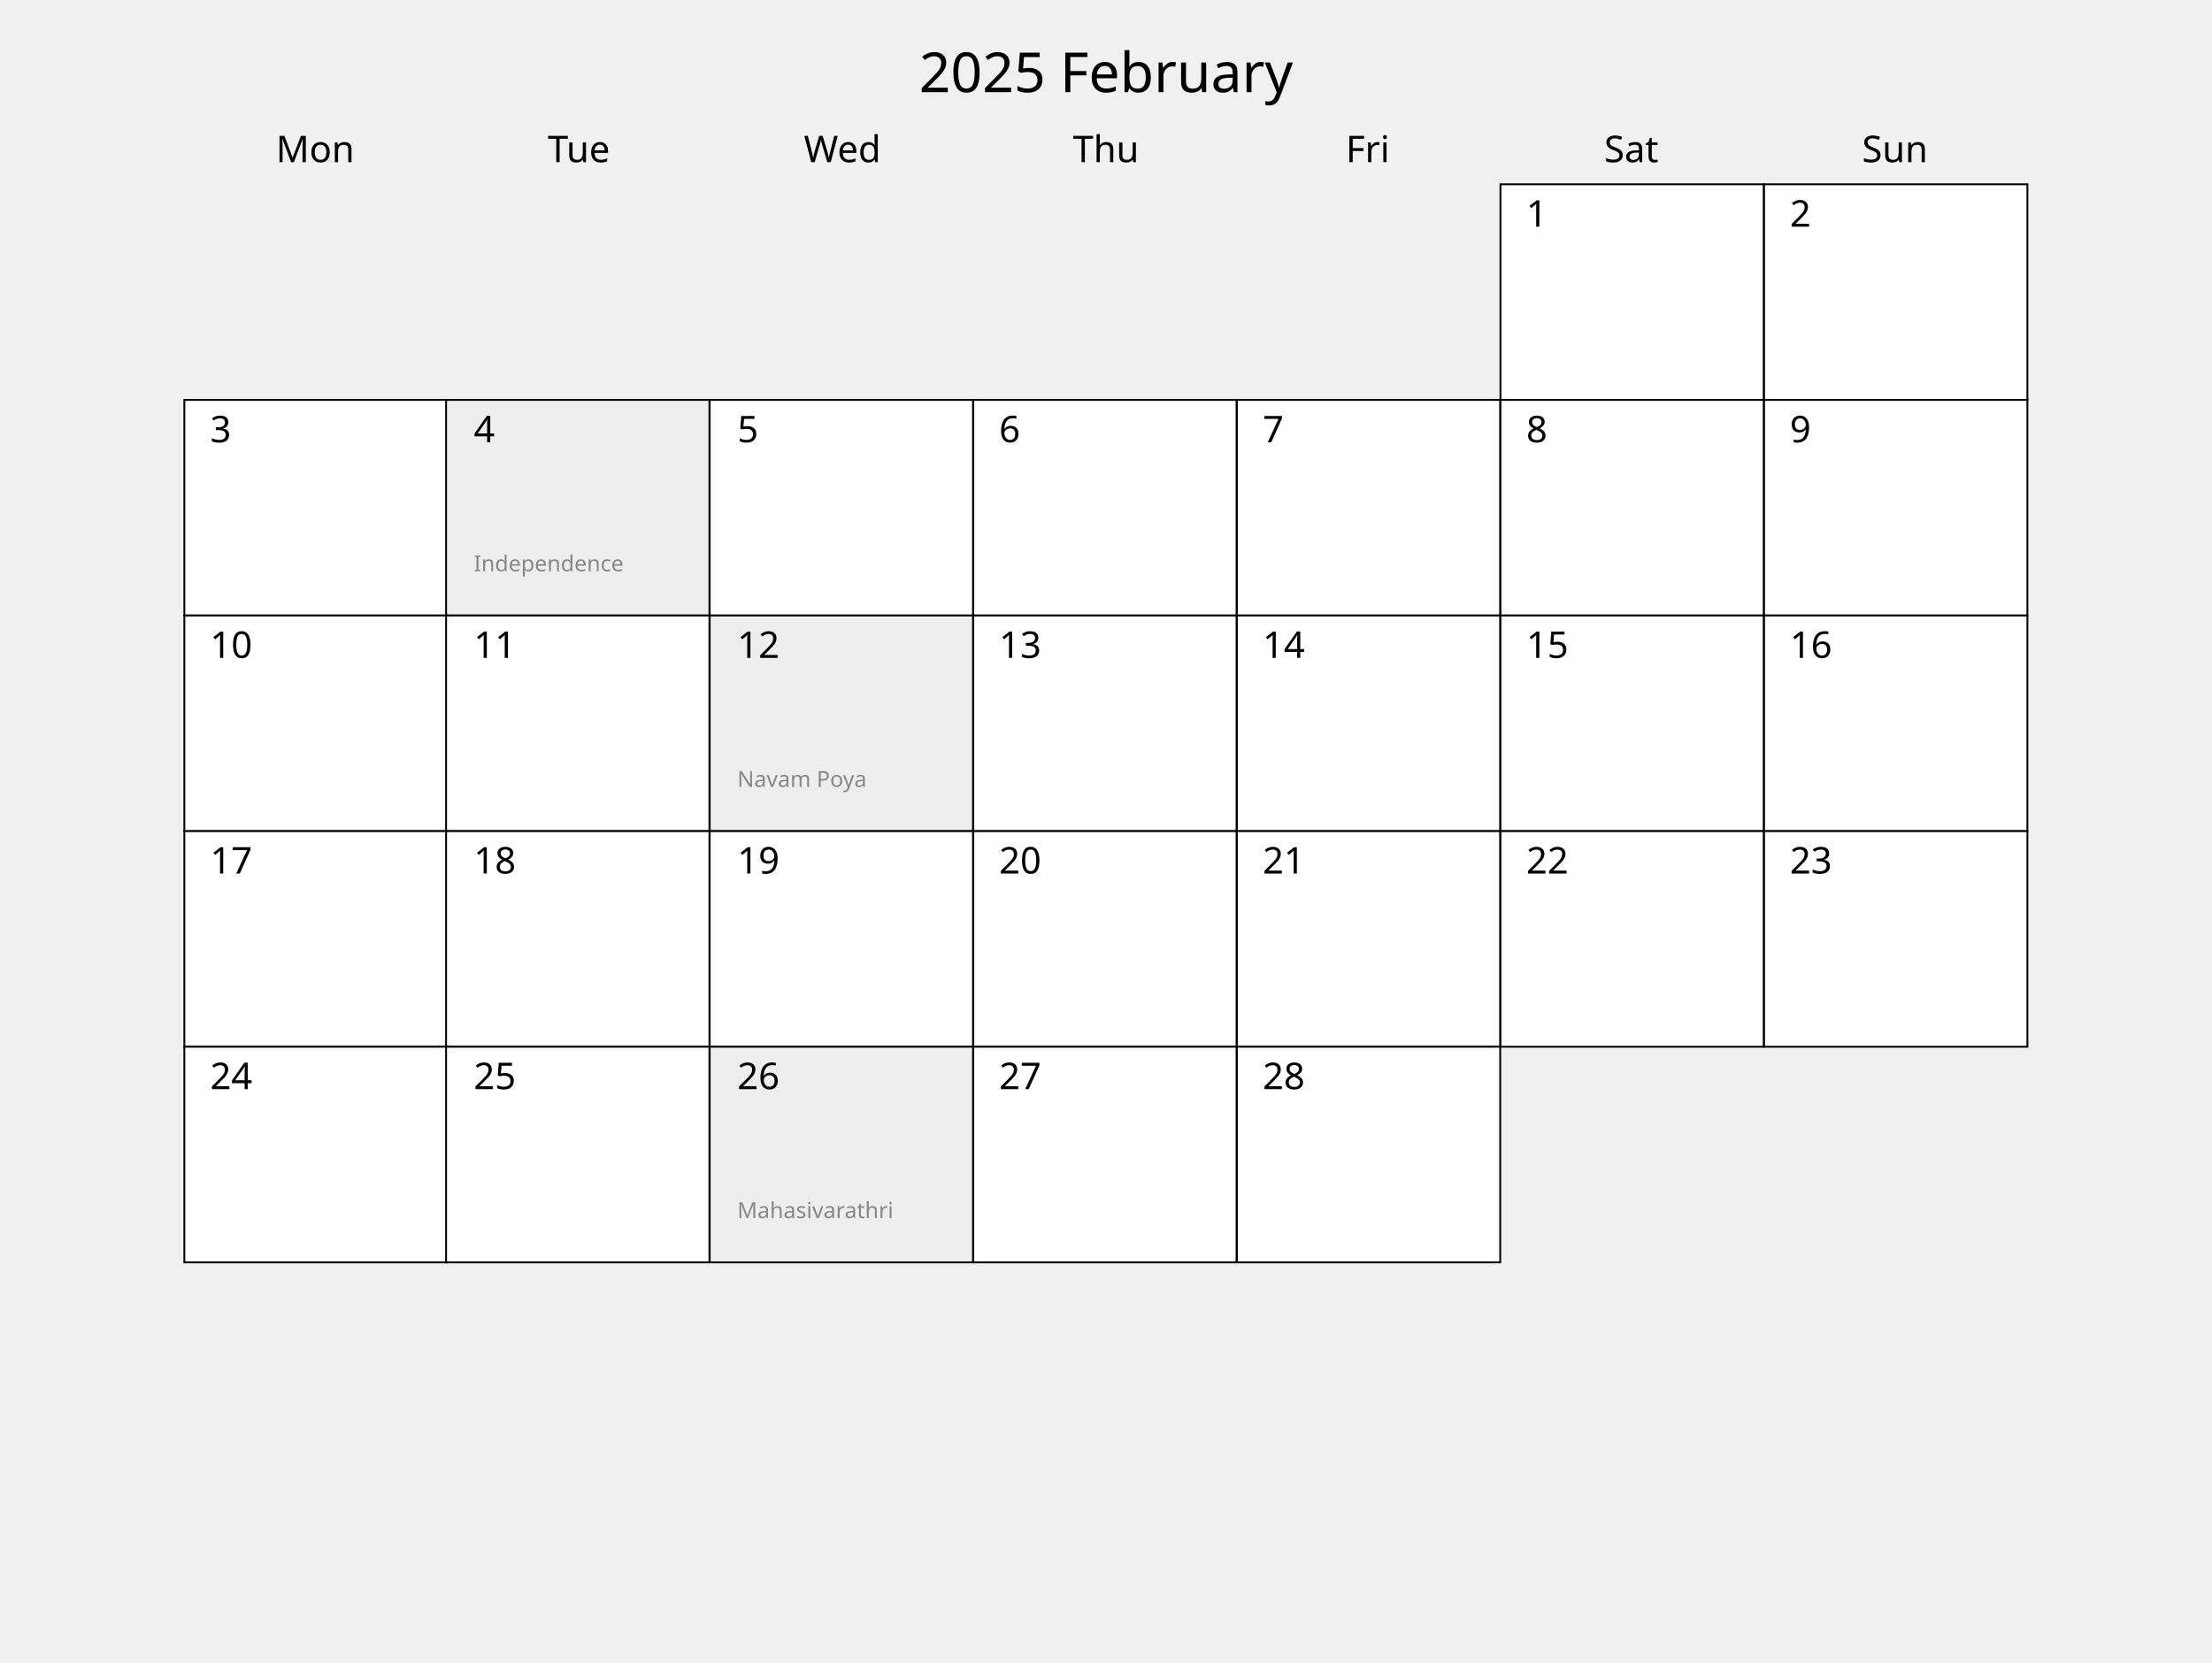
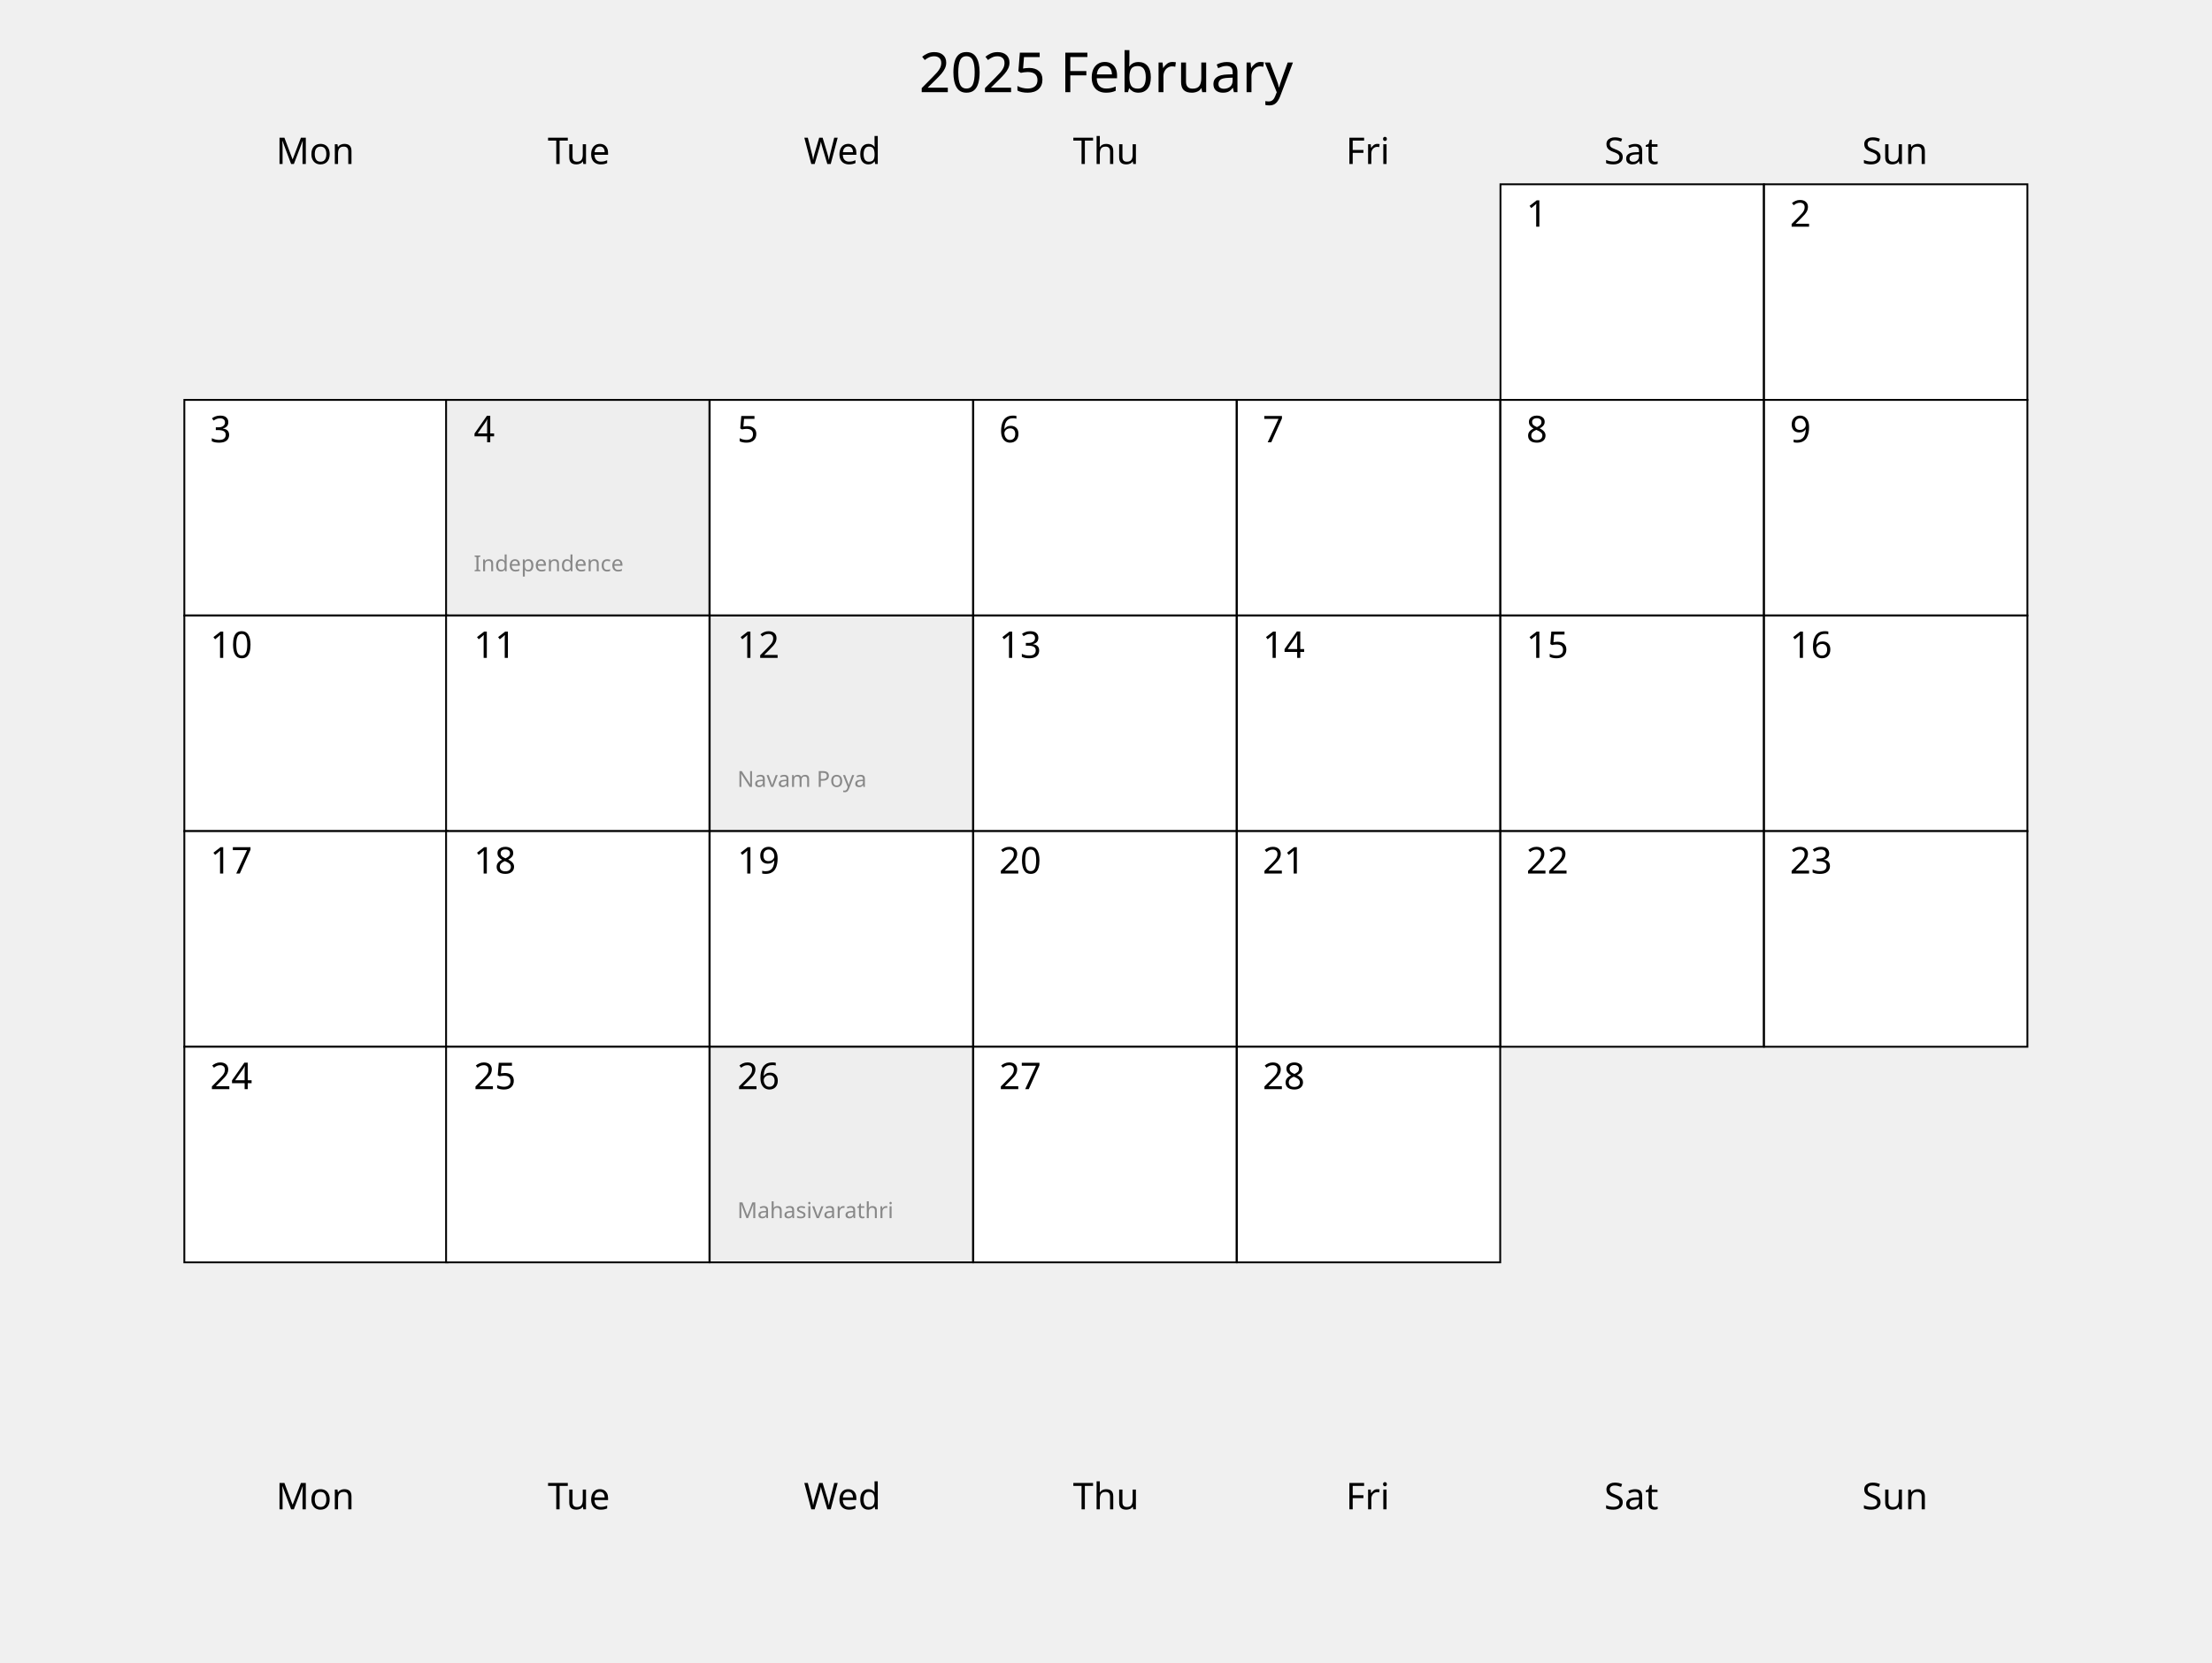
<svg xmlns="http://www.w3.org/2000/svg" width="1200" height="902" font-family="Ubuntu Mono">
  <g>
-     <text fill="black" stroke="none" text-anchor="middle" font-size="20" width="142.857" height="117.0" x="171" y="88">Mon</text>
+     <text fill="black" stroke="none" text-anchor="middle" font-size="20" width="142.857" height="117.0" x="171" y="89">Mon</text>
  </g>
  <g>
-     <text fill="black" stroke="none" text-anchor="middle" font-size="20" width="142.857" height="117.0" x="314" y="88">Tue</text>
+     <text fill="black" stroke="none" text-anchor="middle" font-size="20" width="142.857" height="117.0" x="314" y="89">Tue</text>
  </g>
  <g>
-     <text fill="black" stroke="none" text-anchor="middle" font-size="20" width="142.857" height="117.0" x="457" y="88">Wed</text>
+     <text fill="black" stroke="none" text-anchor="middle" font-size="20" width="142.857" height="117.0" x="457" y="89">Wed</text>
  </g>
  <g>
-     <text fill="black" stroke="none" text-anchor="middle" font-size="20" width="142.857" height="117.0" x="600" y="88">Thu</text>
+     <text fill="black" stroke="none" text-anchor="middle" font-size="20" width="142.857" height="117.0" x="600" y="89">Thu</text>
  </g>
  <g>
-     <text fill="black" stroke="none" text-anchor="middle" font-size="20" width="142.857" height="117.0" x="742" y="88">Fri</text>
+     <text fill="black" stroke="none" text-anchor="middle" font-size="20" width="142.857" height="117.0" x="742" y="89">Fri</text>
  </g>
  <g>
-     <text fill="black" stroke="none" text-anchor="middle" font-size="20" width="142.857" height="117.0" x="885" y="88">Sat</text>
+     <text fill="black" stroke="none" text-anchor="middle" font-size="20" width="142.857" height="117.0" x="885" y="89">Sat</text>
  </g>
  <g>
-     <text fill="black" stroke="none" text-anchor="middle" font-size="20" width="142.857" height="117.0" x="1028" y="88">Sun</text>
+     <text fill="black" stroke="none" text-anchor="middle" font-size="20" width="142.857" height="117.0" x="1028" y="89">Sun</text>
+   </g>
+   <g>
+     <text fill="black" stroke="none" text-anchor="middle" font-size="20" width="142.857" height="117.0" x="171" y="819">Mon</text>
+   </g>
+   <g>
+     <text fill="black" stroke="none" text-anchor="middle" font-size="20" width="142.857" height="117.0" x="314" y="819">Tue</text>
+   </g>
+   <g>
+     <text fill="black" stroke="none" text-anchor="middle" font-size="20" width="142.857" height="117.0" x="457" y="819">Wed</text>
+   </g>
+   <g>
+     <text fill="black" stroke="none" text-anchor="middle" font-size="20" width="142.857" height="117.0" x="600" y="819">Thu</text>
+   </g>
+   <g>
+     <text fill="black" stroke="none" text-anchor="middle" font-size="20" width="142.857" height="117.0" x="742" y="819">Fri</text>
+   </g>
+   <g>
+     <text fill="black" stroke="none" text-anchor="middle" font-size="20" width="142.857" height="117.0" x="885" y="819">Sat</text>
+   </g>
+   <g>
+     <text fill="black" stroke="none" text-anchor="middle" font-size="20" width="142.857" height="117.0" x="1028" y="819">Sun</text>
  </g>
  <g>
    <rect fill="#fff" stroke="black" width="142.857" height="117.0" x="814" y="100" />
    <text fill="black" stroke="none" font-size="20" width="142.857" height="117.0" x="828" y="123">1</text>
    <text fill="#888" stroke="none" font-size="12" width="142.857" height="117.0" x="828" y="193" />
  </g>
  <g>
    <rect fill="#fff" stroke="black" width="142.857" height="117.0" x="957" y="100" />
    <text fill="black" stroke="none" font-size="20" width="142.857" height="117.0" x="971" y="123">2</text>
    <text fill="#888" stroke="none" font-size="12" width="142.857" height="117.0" x="971" y="193" />
  </g>
  <g>
    <rect fill="#fff" stroke="black" width="142.857" height="117.0" x="100" y="217" />
    <text fill="black" stroke="none" font-size="20" width="142.857" height="117.0" x="114" y="240">3</text>
    <text fill="#888" stroke="none" font-size="12" width="142.857" height="117.0" x="114" y="310" />
  </g>
  <g>
    <rect fill="#eee" stroke="black" width="142.857" height="117.0" x="242" y="217" />
    <text fill="black" stroke="none" font-size="20" width="142.857" height="117.0" x="257" y="240">4</text>
    <text fill="#888" stroke="none" font-size="12" width="142.857" height="117.0" x="257" y="310">Independence</text>
  </g>
  <g>
    <rect fill="#fff" stroke="black" width="142.857" height="117.0" x="385" y="217" />
    <text fill="black" stroke="none" font-size="20" width="142.857" height="117.0" x="400" y="240">5</text>
    <text fill="#888" stroke="none" font-size="12" width="142.857" height="117.0" x="400" y="310" />
  </g>
  <g>
    <rect fill="#fff" stroke="black" width="142.857" height="117.0" x="528" y="217" />
    <text fill="black" stroke="none" font-size="20" width="142.857" height="117.0" x="542" y="240">6</text>
    <text fill="#888" stroke="none" font-size="12" width="142.857" height="117.0" x="542" y="310" />
  </g>
  <g>
    <rect fill="#fff" stroke="black" width="142.857" height="117.0" x="671" y="217" />
    <text fill="black" stroke="none" font-size="20" width="142.857" height="117.0" x="685" y="240">7</text>
    <text fill="#888" stroke="none" font-size="12" width="142.857" height="117.0" x="685" y="310" />
  </g>
  <g>
    <rect fill="#fff" stroke="black" width="142.857" height="117.0" x="814" y="217" />
    <text fill="black" stroke="none" font-size="20" width="142.857" height="117.0" x="828" y="240">8</text>
    <text fill="#888" stroke="none" font-size="12" width="142.857" height="117.0" x="828" y="310" />
  </g>
  <g>
    <rect fill="#fff" stroke="black" width="142.857" height="117.0" x="957" y="217" />
    <text fill="black" stroke="none" font-size="20" width="142.857" height="117.0" x="971" y="240">9</text>
    <text fill="#888" stroke="none" font-size="12" width="142.857" height="117.0" x="971" y="310" />
  </g>
  <g>
    <rect fill="#fff" stroke="black" width="142.857" height="117.0" x="100" y="334" />
    <text fill="black" stroke="none" font-size="20" width="142.857" height="117.0" x="114" y="357">10</text>
    <text fill="#888" stroke="none" font-size="12" width="142.857" height="117.0" x="114" y="427" />
  </g>
  <g>
    <rect fill="#fff" stroke="black" width="142.857" height="117.0" x="242" y="334" />
    <text fill="black" stroke="none" font-size="20" width="142.857" height="117.0" x="257" y="357">11</text>
    <text fill="#888" stroke="none" font-size="12" width="142.857" height="117.0" x="257" y="427" />
  </g>
  <g>
    <rect fill="#eee" stroke="black" width="142.857" height="117.0" x="385" y="334" />
    <text fill="black" stroke="none" font-size="20" width="142.857" height="117.0" x="400" y="357">12</text>
    <text fill="#888" stroke="none" font-size="12" width="142.857" height="117.0" x="400" y="427">Navam Poya</text>
  </g>
  <g>
    <rect fill="#fff" stroke="black" width="142.857" height="117.0" x="528" y="334" />
    <text fill="black" stroke="none" font-size="20" width="142.857" height="117.0" x="542" y="357">13</text>
    <text fill="#888" stroke="none" font-size="12" width="142.857" height="117.0" x="542" y="427" />
  </g>
  <g>
    <rect fill="#fff" stroke="black" width="142.857" height="117.0" x="671" y="334" />
    <text fill="black" stroke="none" font-size="20" width="142.857" height="117.0" x="685" y="357">14</text>
    <text fill="#888" stroke="none" font-size="12" width="142.857" height="117.0" x="685" y="427" />
  </g>
  <g>
    <rect fill="#fff" stroke="black" width="142.857" height="117.0" x="814" y="334" />
    <text fill="black" stroke="none" font-size="20" width="142.857" height="117.0" x="828" y="357">15</text>
    <text fill="#888" stroke="none" font-size="12" width="142.857" height="117.0" x="828" y="427" />
  </g>
  <g>
    <rect fill="#fff" stroke="black" width="142.857" height="117.0" x="957" y="334" />
    <text fill="black" stroke="none" font-size="20" width="142.857" height="117.0" x="971" y="357">16</text>
    <text fill="#888" stroke="none" font-size="12" width="142.857" height="117.0" x="971" y="427" />
  </g>
  <g>
    <rect fill="#fff" stroke="black" width="142.857" height="117.0" x="100" y="451" />
    <text fill="black" stroke="none" font-size="20" width="142.857" height="117.0" x="114" y="474">17</text>
    <text fill="#888" stroke="none" font-size="12" width="142.857" height="117.0" x="114" y="544" />
  </g>
  <g>
    <rect fill="#fff" stroke="black" width="142.857" height="117.0" x="242" y="451" />
    <text fill="black" stroke="none" font-size="20" width="142.857" height="117.0" x="257" y="474">18</text>
    <text fill="#888" stroke="none" font-size="12" width="142.857" height="117.0" x="257" y="544" />
  </g>
  <g>
    <rect fill="#fff" stroke="black" width="142.857" height="117.0" x="385" y="451" />
    <text fill="black" stroke="none" font-size="20" width="142.857" height="117.0" x="400" y="474">19</text>
    <text fill="#888" stroke="none" font-size="12" width="142.857" height="117.0" x="400" y="544" />
  </g>
  <g>
    <rect fill="#fff" stroke="black" width="142.857" height="117.0" x="528" y="451" />
    <text fill="black" stroke="none" font-size="20" width="142.857" height="117.0" x="542" y="474">20</text>
    <text fill="#888" stroke="none" font-size="12" width="142.857" height="117.0" x="542" y="544" />
  </g>
  <g>
    <rect fill="#fff" stroke="black" width="142.857" height="117.0" x="671" y="451" />
    <text fill="black" stroke="none" font-size="20" width="142.857" height="117.0" x="685" y="474">21</text>
    <text fill="#888" stroke="none" font-size="12" width="142.857" height="117.0" x="685" y="544" />
  </g>
  <g>
    <rect fill="#fff" stroke="black" width="142.857" height="117.0" x="814" y="451" />
    <text fill="black" stroke="none" font-size="20" width="142.857" height="117.0" x="828" y="474">22</text>
    <text fill="#888" stroke="none" font-size="12" width="142.857" height="117.0" x="828" y="544" />
  </g>
  <g>
    <rect fill="#fff" stroke="black" width="142.857" height="117.0" x="957" y="451" />
    <text fill="black" stroke="none" font-size="20" width="142.857" height="117.0" x="971" y="474">23</text>
    <text fill="#888" stroke="none" font-size="12" width="142.857" height="117.0" x="971" y="544" />
  </g>
  <g>
    <rect fill="#fff" stroke="black" width="142.857" height="117.0" x="100" y="568" />
    <text fill="black" stroke="none" font-size="20" width="142.857" height="117.0" x="114" y="591">24</text>
    <text fill="#888" stroke="none" font-size="12" width="142.857" height="117.0" x="114" y="661" />
  </g>
  <g>
    <rect fill="#fff" stroke="black" width="142.857" height="117.0" x="242" y="568" />
    <text fill="black" stroke="none" font-size="20" width="142.857" height="117.0" x="257" y="591">25</text>
    <text fill="#888" stroke="none" font-size="12" width="142.857" height="117.0" x="257" y="661" />
  </g>
  <g>
    <rect fill="#eee" stroke="black" width="142.857" height="117.0" x="385" y="568" />
    <text fill="black" stroke="none" font-size="20" width="142.857" height="117.0" x="400" y="591">26</text>
    <text fill="#888" stroke="none" font-size="12" width="142.857" height="117.0" x="400" y="661">Mahasivarathri</text>
  </g>
  <g>
    <rect fill="#fff" stroke="black" width="142.857" height="117.0" x="528" y="568" />
    <text fill="black" stroke="none" font-size="20" width="142.857" height="117.0" x="542" y="591">27</text>
    <text fill="#888" stroke="none" font-size="12" width="142.857" height="117.0" x="542" y="661" />
  </g>
  <g>
    <rect fill="#fff" stroke="black" width="142.857" height="117.0" x="671" y="568" />
    <text fill="black" stroke="none" font-size="20" width="142.857" height="117.0" x="685" y="591">28</text>
    <text fill="#888" stroke="none" font-size="12" width="142.857" height="117.0" x="685" y="661" />
  </g>
  <text x="600" y="50" font-size="30" text-anchor="middle">2025 February</text>
</svg>
